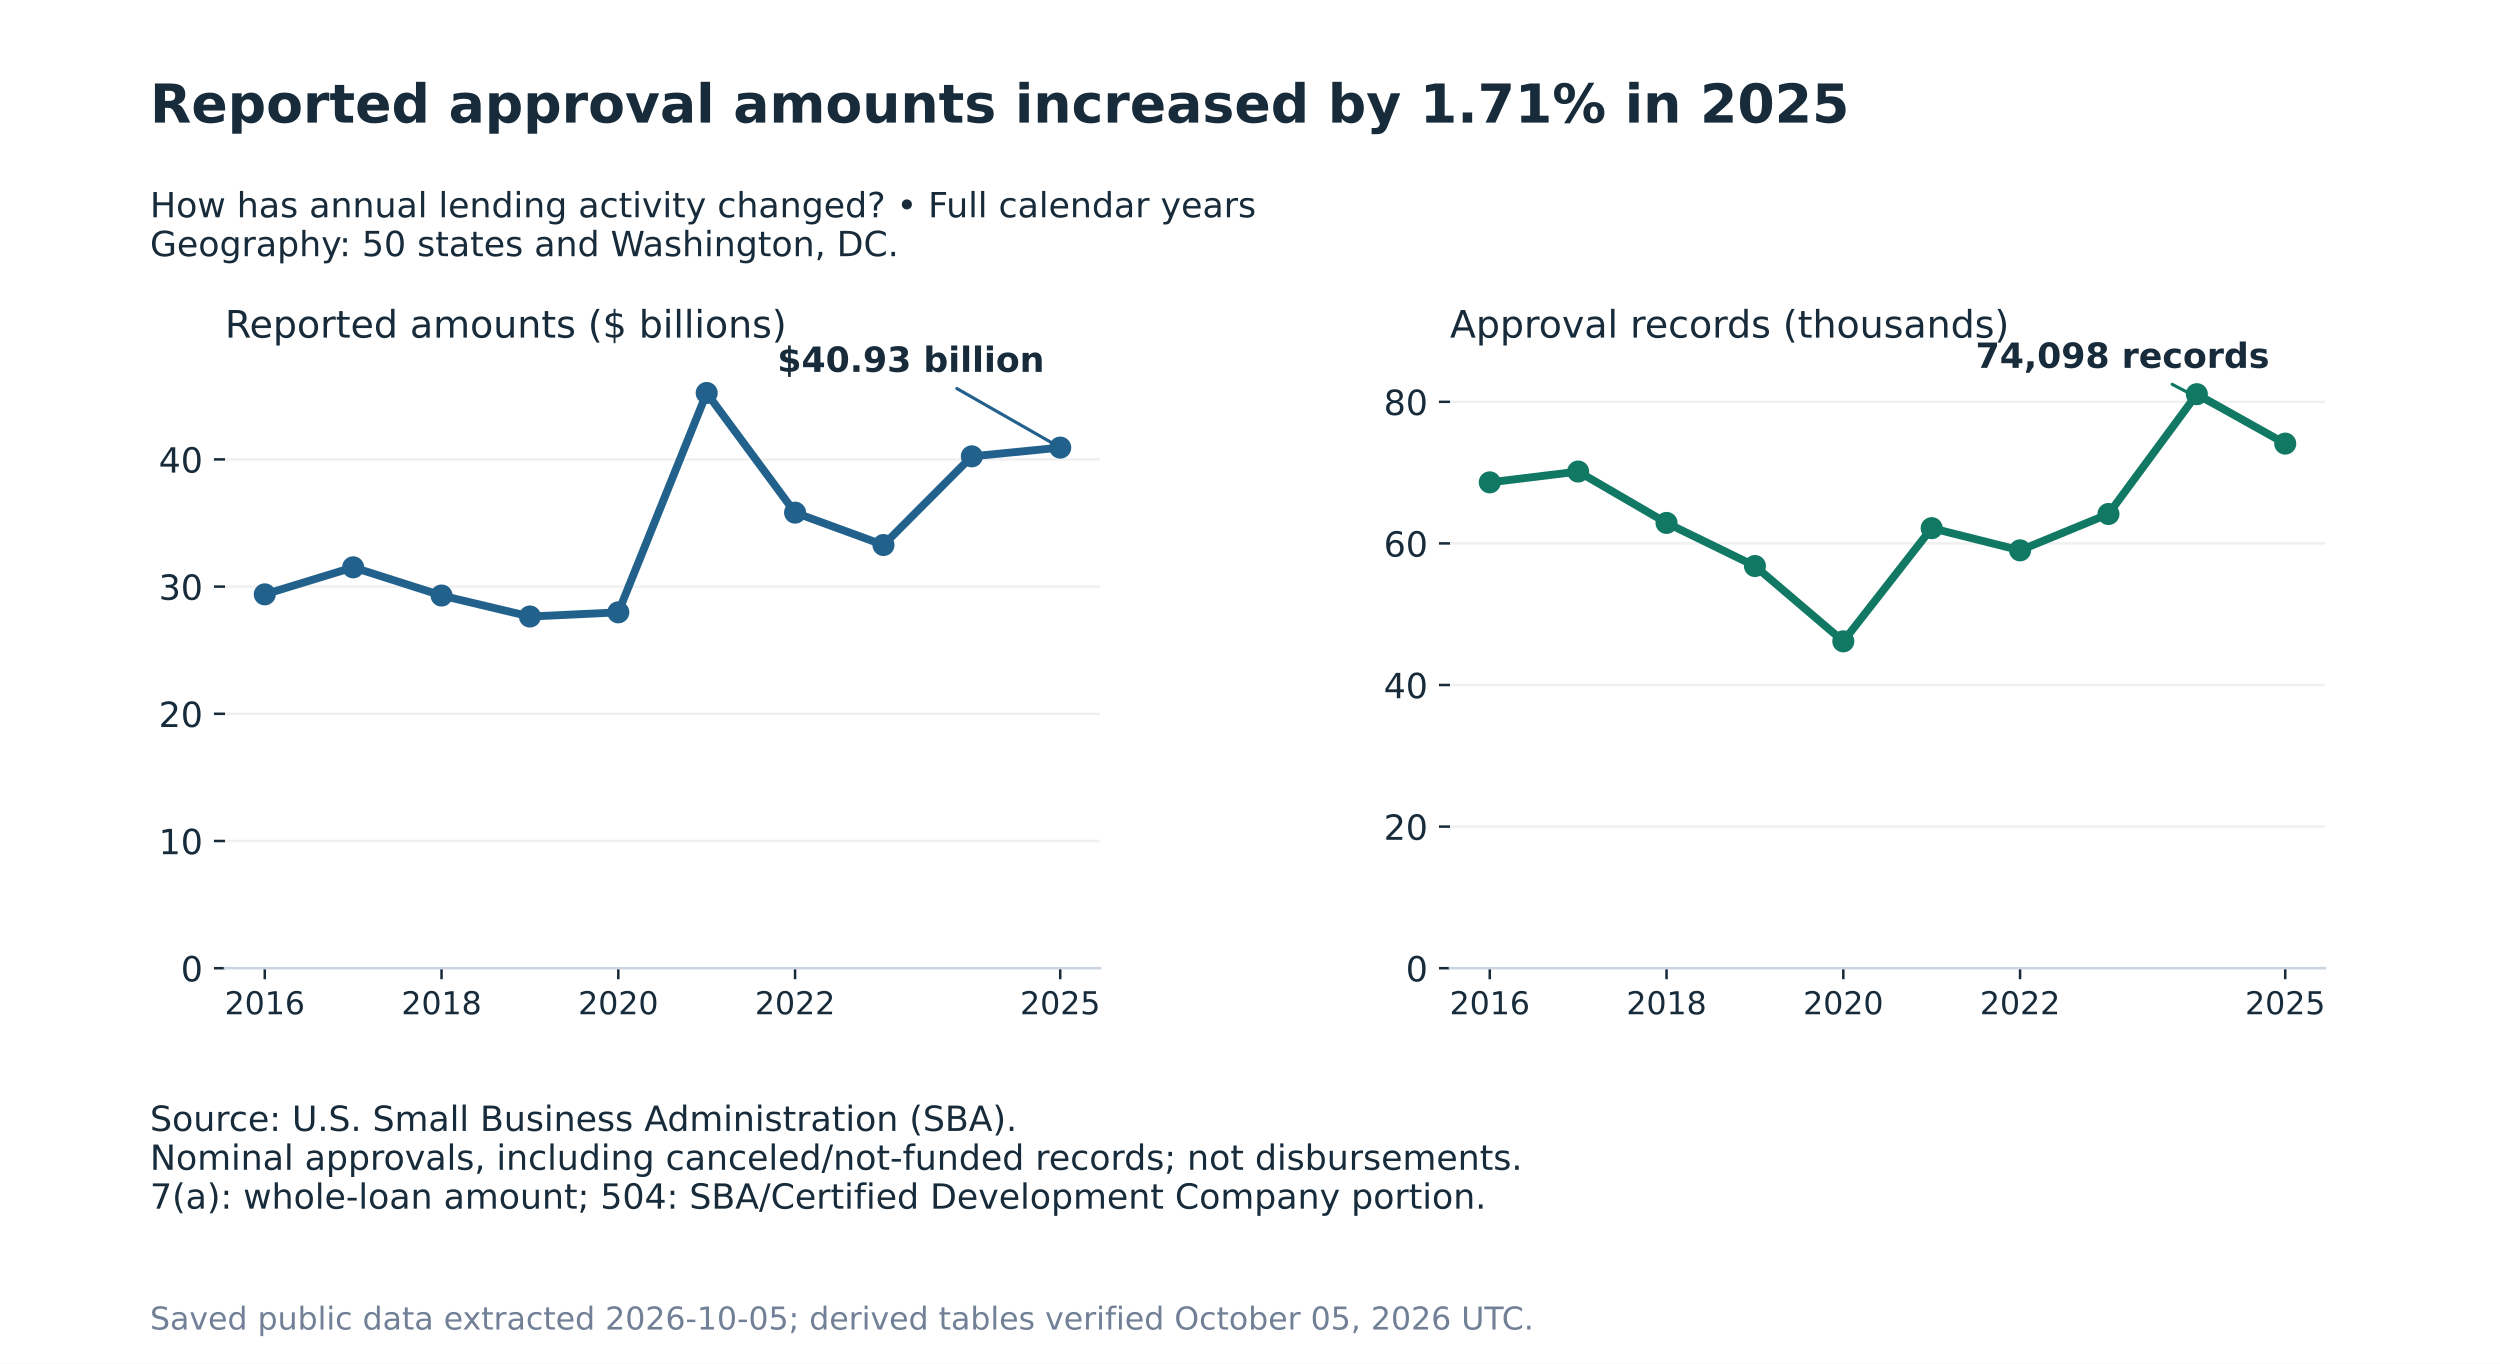
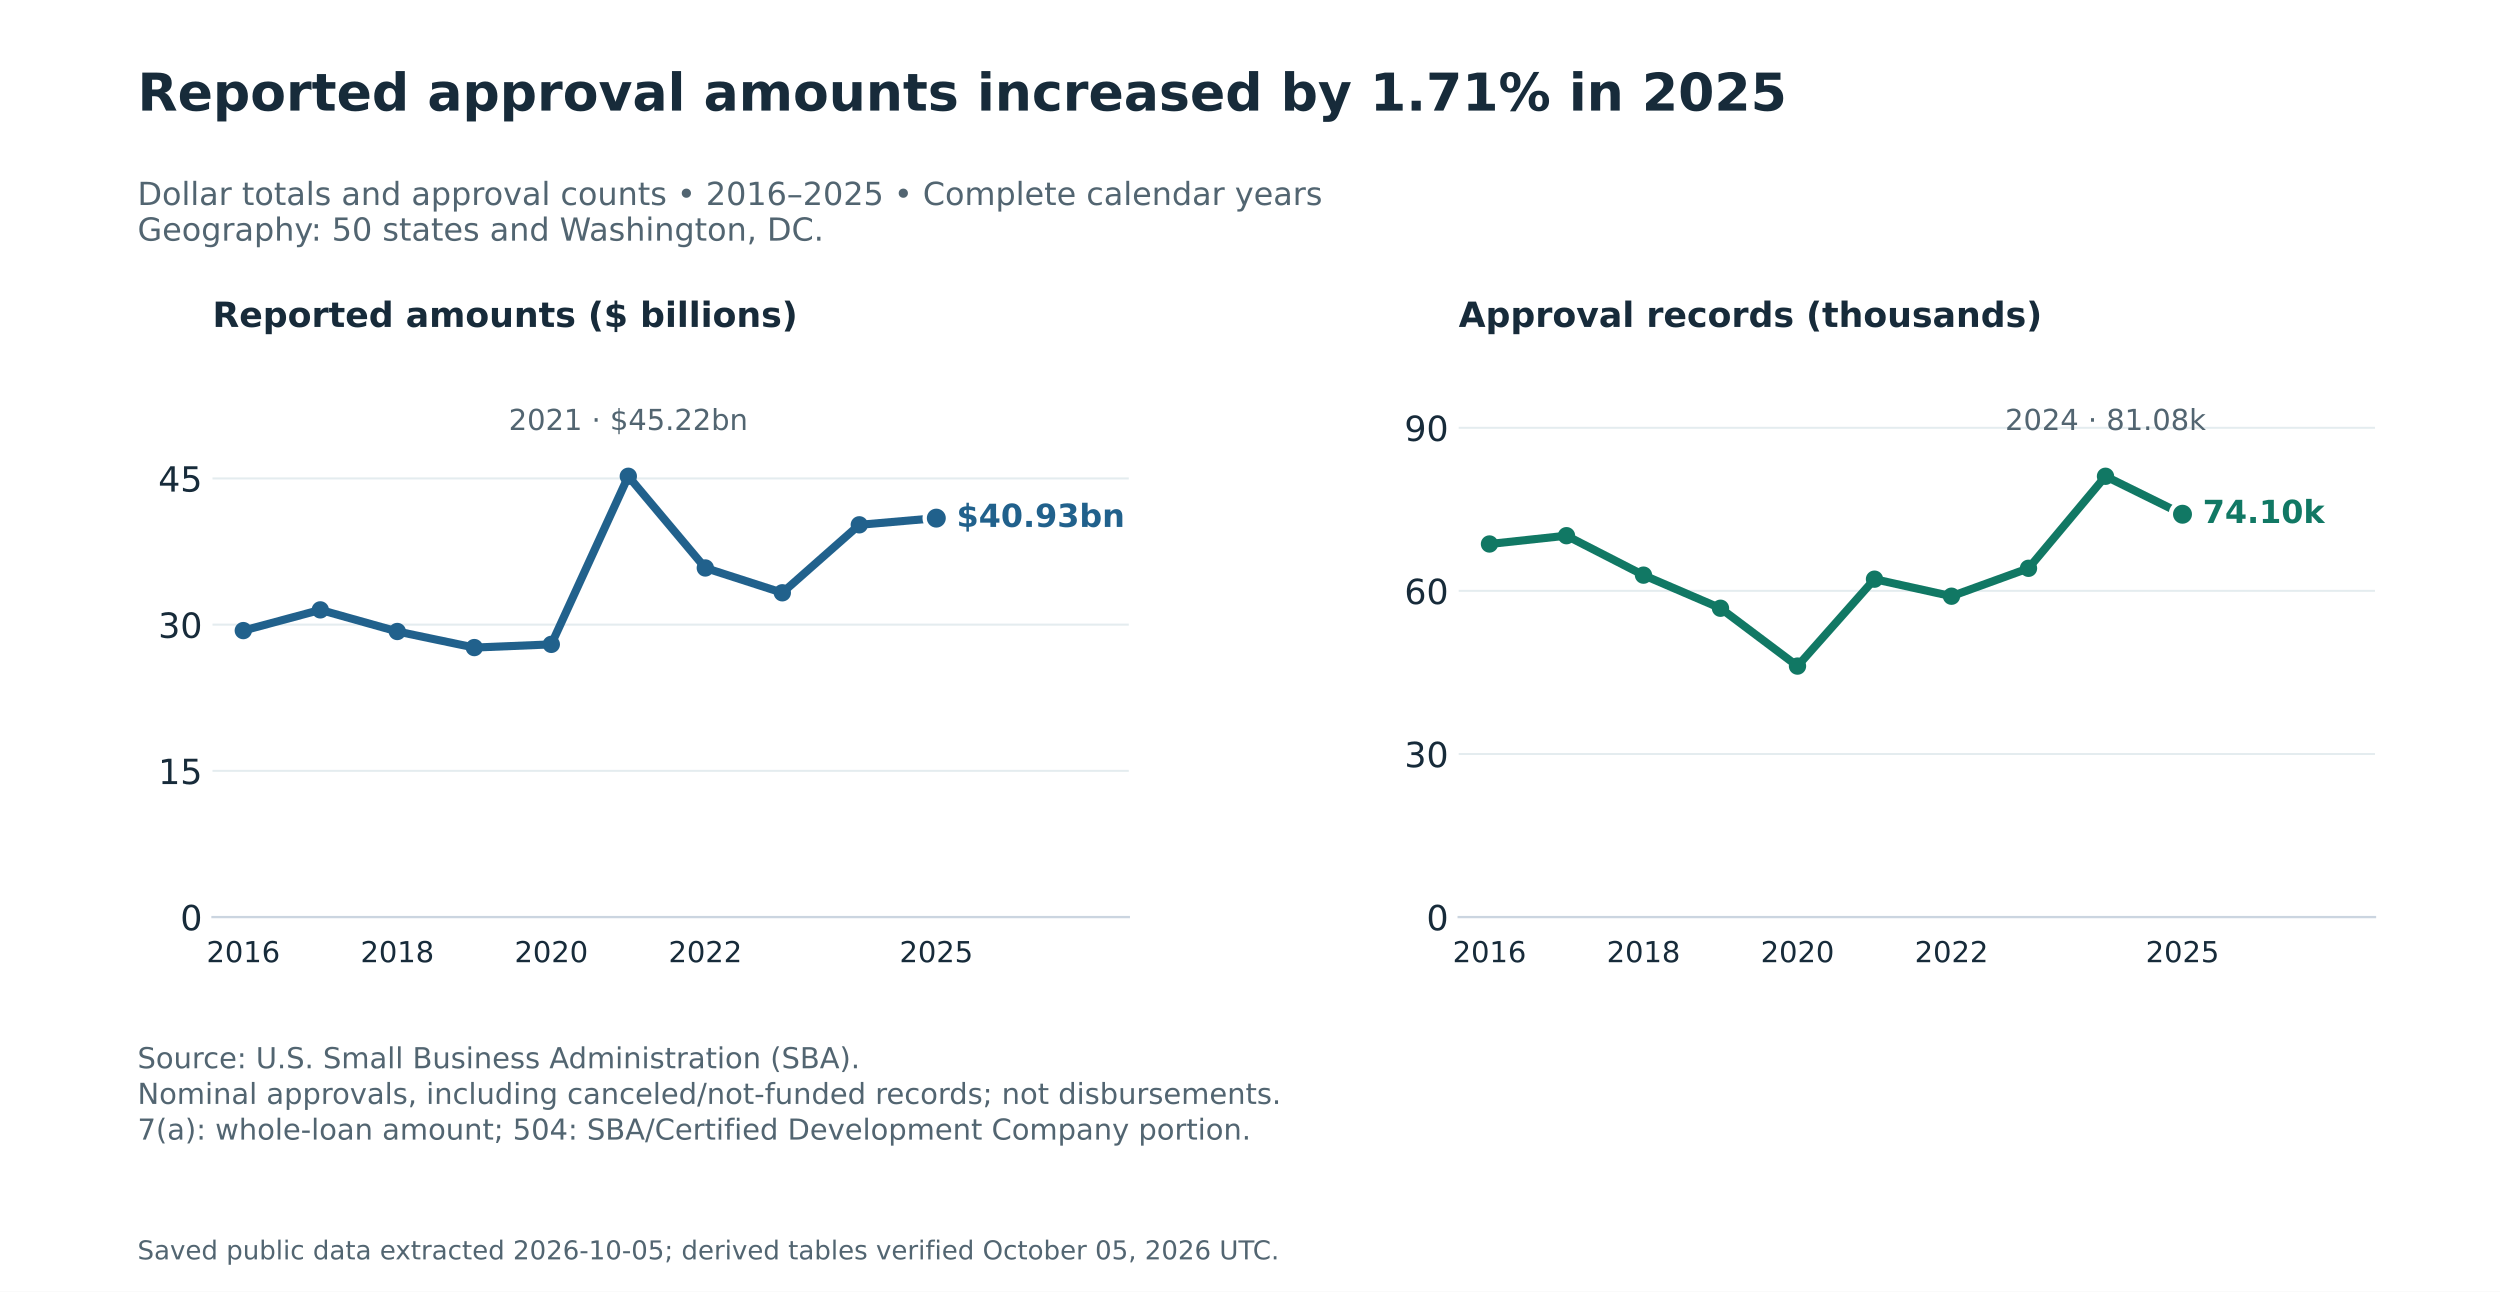
- <svg xmlns="http://www.w3.org/2000/svg" xmlns:xlink="http://www.w3.org/1999/xlink" width="792pt" height="432pt" viewBox="0 0 792 432" version="1.1" role="img" aria-labelledby="chart-title chart-description">
+ <svg xmlns="http://www.w3.org/2000/svg" xmlns:xlink="http://www.w3.org/1999/xlink" width="864pt" height="446.4pt" viewBox="0 0 864 446.4" version="1.1" role="img" aria-labelledby="chart-title chart-description">
  <defs>
    <style type="text/css">*{stroke-linejoin: round; stroke-linecap: butt}</style>
  </defs>
  <g id="figure_1">
    <g id="patch_1">
-       <path d="M 0 432  L 792 432  L 792 0  L 0 0  z " style="fill: #ffffff" />
+       <path d="M 0 446.4  L 864 446.4  L 864 0  L 0 0  z " style="fill: #ffffff" />
    </g>
    <g id="axes_1">
      <g id="patch_2">
-         <path d="M 71.28 306.72  L 348.48 306.72  L 348.48 120.96  L 71.28 120.96  z " style="fill: #ffffff" />
+         <path d="M 73.44 316.944  L 390.118 316.944  L 390.118 124.992  L 73.44 124.992  z " style="fill: #ffffff" />
      </g>
      <g id="matplotlib.axis_1">
        <g id="xtick_1">
-           <g id="line2d_1">
-             <defs>
-               <path id="m2f4ce565f3" d="M 0 0  L 0 3.5  " style="stroke: #172b3a; stroke-width: 0.8" />
-             </defs>
-             <g>
-               <use xlink:href="#m2f4ce565f3" x="83.88" y="306.72" style="fill: #172b3a; stroke: #172b3a; stroke-width: 0.8" />
-             </g>
-           </g>
+           <g id="line2d_1" />
          <g id="text_1">
-             <text style="font-size: 10px; font-family: 'DejaVu Sans'; text-anchor: middle; fill: #172b3a" x="83.88" y="321.318" transform="rotate(-0 83.88 321.3184)">2016</text>
+             <text style="font-size: 10px; font-family: 'DejaVu Sans'; text-anchor: middle; fill: #172b3a" x="84.085" y="332.542" transform="rotate(-0 84.08464 332.5424)">2016</text>
          </g>
        </g>
        <g id="xtick_2">
-           <g id="line2d_2">
-             <g>
-               <use xlink:href="#m2f4ce565f3" x="139.88" y="306.72" style="fill: #172b3a; stroke: #172b3a; stroke-width: 0.8" />
-             </g>
-           </g>
+           <g id="line2d_2" />
          <g id="text_2">
-             <text style="font-size: 10px; font-family: 'DejaVu Sans'; text-anchor: middle; fill: #172b3a" x="139.88" y="321.318" transform="rotate(-0 139.88 321.3184)">2018</text>
+             <text style="font-size: 10px; font-family: 'DejaVu Sans'; text-anchor: middle; fill: #172b3a" x="137.308" y="332.542" transform="rotate(-0 137.3078 332.5424)">2018</text>
          </g>
        </g>
        <g id="xtick_3">
-           <g id="line2d_3">
-             <g>
-               <use xlink:href="#m2f4ce565f3" x="195.88" y="306.72" style="fill: #172b3a; stroke: #172b3a; stroke-width: 0.8" />
-             </g>
-           </g>
+           <g id="line2d_3" />
          <g id="text_3">
-             <text style="font-size: 10px; font-family: 'DejaVu Sans'; text-anchor: middle; fill: #172b3a" x="195.88" y="321.318" transform="rotate(-0 195.88 321.3184)">2020</text>
+             <text style="font-size: 10px; font-family: 'DejaVu Sans'; text-anchor: middle; fill: #172b3a" x="190.531" y="332.542" transform="rotate(-0 190.531 332.5424)">2020</text>
          </g>
        </g>
        <g id="xtick_4">
-           <g id="line2d_4">
-             <g>
-               <use xlink:href="#m2f4ce565f3" x="251.88" y="306.72" style="fill: #172b3a; stroke: #172b3a; stroke-width: 0.8" />
-             </g>
-           </g>
+           <g id="line2d_4" />
          <g id="text_4">
-             <text style="font-size: 10px; font-family: 'DejaVu Sans'; text-anchor: middle; fill: #172b3a" x="251.88" y="321.318" transform="rotate(-0 251.88 321.3184)">2022</text>
+             <text style="font-size: 10px; font-family: 'DejaVu Sans'; text-anchor: middle; fill: #172b3a" x="243.754" y="332.542" transform="rotate(-0 243.7542 332.5424)">2022</text>
          </g>
        </g>
        <g id="xtick_5">
-           <g id="line2d_5">
-             <g>
-               <use xlink:href="#m2f4ce565f3" x="335.88" y="306.72" style="fill: #172b3a; stroke: #172b3a; stroke-width: 0.8" />
-             </g>
-           </g>
+           <g id="line2d_5" />
          <g id="text_5">
-             <text style="font-size: 10px; font-family: 'DejaVu Sans'; text-anchor: middle; fill: #172b3a" x="335.88" y="321.318" transform="rotate(-0 335.88 321.3184)">2025</text>
+             <text style="font-size: 10px; font-family: 'DejaVu Sans'; text-anchor: middle; fill: #172b3a" x="323.589" y="332.542" transform="rotate(-0 323.589 332.5424)">2025</text>
          </g>
        </g>
      </g>
      <g id="matplotlib.axis_2">
        <g id="ytick_1">
          <g id="line2d_6">
-             <path d="M 71.28 306.72  L 348.48 306.72  " clip-path="url(#pf7fde5b71c)" style="fill: none; stroke: #b0b0b0; stroke-opacity: 0.18; stroke-width: 0.8; stroke-linecap: square" />
-           </g>
-           <g id="line2d_7">
-             <defs>
-               <path id="mbf5868d692" d="M 0 0  L -3.5 0  " style="stroke: #172b3a; stroke-width: 0.8" />
-             </defs>
-             <g>
-               <use xlink:href="#mbf5868d692" x="71.28" y="306.72" style="fill: #172b3a; stroke: #172b3a; stroke-width: 0.8" />
-             </g>
-           </g>
+             <path d="M 73.44 316.944  L 390.118 316.944  " clip-path="url(#p9c46445a09)" style="fill: none; stroke: #e4ecef; stroke-width: 0.7; stroke-linecap: square" />
+           </g>
+           <g id="line2d_7" />
          <g id="text_6">
-             <text style="font-size: 11px; font-family: 'DejaVu Sans'; text-anchor: end; fill: #172b3a" x="64.28" y="310.899" transform="rotate(-0 64.28 310.8991)">0</text>
+             <text style="font-size: 12px; font-family: 'DejaVu Sans'; text-anchor: end; fill: #172b3a" x="69.94" y="321.503" transform="rotate(-0 69.94 321.5031)">0</text>
          </g>
        </g>
        <g id="ytick_2">
          <g id="line2d_8">
-             <path d="M 71.28 266.424  L 348.48 266.424  " clip-path="url(#pf7fde5b71c)" style="fill: none; stroke: #b0b0b0; stroke-opacity: 0.18; stroke-width: 0.8; stroke-linecap: square" />
-           </g>
-           <g id="line2d_9">
-             <g>
-               <use xlink:href="#mbf5868d692" x="71.28" y="266.424" style="fill: #172b3a; stroke: #172b3a; stroke-width: 0.8" />
-             </g>
-           </g>
+             <path d="M 73.44 266.41  L 390.118 266.41  " clip-path="url(#p9c46445a09)" style="fill: none; stroke: #e4ecef; stroke-width: 0.7; stroke-linecap: square" />
+           </g>
+           <g id="line2d_9" />
          <g id="text_7">
-             <text style="font-size: 11px; font-family: 'DejaVu Sans'; text-anchor: end; fill: #172b3a" x="64.28" y="270.603" transform="rotate(-0 64.28 270.603)">10</text>
+             <text style="font-size: 12px; font-family: 'DejaVu Sans'; text-anchor: end; fill: #172b3a" x="69.94" y="270.969" transform="rotate(-0 69.94 270.9693)">15</text>
          </g>
        </g>
        <g id="ytick_3">
          <g id="line2d_10">
-             <path d="M 71.28 226.128  L 348.48 226.128  " clip-path="url(#pf7fde5b71c)" style="fill: none; stroke: #b0b0b0; stroke-opacity: 0.18; stroke-width: 0.8; stroke-linecap: square" />
-           </g>
-           <g id="line2d_11">
-             <g>
-               <use xlink:href="#mbf5868d692" x="71.28" y="226.128" style="fill: #172b3a; stroke: #172b3a; stroke-width: 0.8" />
-             </g>
-           </g>
+             <path d="M 73.44 215.876  L 390.118 215.876  " clip-path="url(#p9c46445a09)" style="fill: none; stroke: #e4ecef; stroke-width: 0.7; stroke-linecap: square" />
+           </g>
+           <g id="line2d_11" />
          <g id="text_8">
-             <text style="font-size: 11px; font-family: 'DejaVu Sans'; text-anchor: end; fill: #172b3a" x="64.28" y="230.307" transform="rotate(-0 64.28 230.3069)">20</text>
+             <text style="font-size: 12px; font-family: 'DejaVu Sans'; text-anchor: end; fill: #172b3a" x="69.94" y="220.435" transform="rotate(-0 69.94 220.4355)">30</text>
          </g>
        </g>
        <g id="ytick_4">
          <g id="line2d_12">
-             <path d="M 71.28 185.832  L 348.48 185.832  " clip-path="url(#pf7fde5b71c)" style="fill: none; stroke: #b0b0b0; stroke-opacity: 0.18; stroke-width: 0.8; stroke-linecap: square" />
-           </g>
-           <g id="line2d_13">
-             <g>
-               <use xlink:href="#mbf5868d692" x="71.28" y="185.832" style="fill: #172b3a; stroke: #172b3a; stroke-width: 0.8" />
-             </g>
-           </g>
+             <path d="M 73.44 165.343  L 390.118 165.343  " clip-path="url(#p9c46445a09)" style="fill: none; stroke: #e4ecef; stroke-width: 0.7; stroke-linecap: square" />
+           </g>
+           <g id="line2d_13" />
          <g id="text_9">
-             <text style="font-size: 11px; font-family: 'DejaVu Sans'; text-anchor: end; fill: #172b3a" x="64.28" y="190.011" transform="rotate(-0 64.28 190.0108)">30</text>
-           </g>
-         </g>
-         <g id="ytick_5">
-           <g id="line2d_14">
-             <path d="M 71.28 145.536  L 348.48 145.536  " clip-path="url(#pf7fde5b71c)" style="fill: none; stroke: #b0b0b0; stroke-opacity: 0.18; stroke-width: 0.8; stroke-linecap: square" />
-           </g>
-           <g id="line2d_15">
-             <g>
-               <use xlink:href="#mbf5868d692" x="71.28" y="145.536" style="fill: #172b3a; stroke: #172b3a; stroke-width: 0.8" />
-             </g>
-           </g>
-           <g id="text_10">
-             <text style="font-size: 11px; font-family: 'DejaVu Sans'; text-anchor: end; fill: #172b3a" x="64.28" y="149.715" transform="rotate(-0 64.28 149.7147)">40</text>
-           </g>
-         </g>
-       </g>
-       <g id="line2d_16">
-         <path d="M 83.88 188.292  L 111.88 179.73  L 139.88 188.664  L 167.88 195.313  L 195.88 193.987  L 223.88 124.501  L 251.88 162.406  L 279.88 172.664  L 307.88 144.569  L 335.88 141.801  " clip-path="url(#pf7fde5b71c)" style="fill: none; stroke: #21618c; stroke-width: 2.5; stroke-linecap: square" />
-         <defs>
-           <path id="m308708a254" d="M 0 3  C 0.796 3 1.559 2.684 2.121 2.121  C 2.684 1.559 3 0.796 3 0  C 3 -0.796 2.684 -1.559 2.121 -2.121  C 1.559 -2.684 0.796 -3 0 -3  C -0.796 -3 -1.559 -2.684 -2.121 -2.121  C -2.684 -1.559 -3 -0.796 -3 0  C -3 0.796 -2.684 1.559 -2.121 2.121  C -1.559 2.684 -0.796 3 0 3  z " style="stroke: #21618c" />
-         </defs>
-         <g clip-path="url(#pf7fde5b71c)">
-           <use xlink:href="#m308708a254" x="83.88" y="188.292" style="fill: #21618c; stroke: #21618c" />
-           <use xlink:href="#m308708a254" x="111.88" y="179.73" style="fill: #21618c; stroke: #21618c" />
-           <use xlink:href="#m308708a254" x="139.88" y="188.664" style="fill: #21618c; stroke: #21618c" />
-           <use xlink:href="#m308708a254" x="167.88" y="195.313" style="fill: #21618c; stroke: #21618c" />
-           <use xlink:href="#m308708a254" x="195.88" y="193.987" style="fill: #21618c; stroke: #21618c" />
-           <use xlink:href="#m308708a254" x="223.88" y="124.501" style="fill: #21618c; stroke: #21618c" />
-           <use xlink:href="#m308708a254" x="251.88" y="162.406" style="fill: #21618c; stroke: #21618c" />
-           <use xlink:href="#m308708a254" x="279.88" y="172.664" style="fill: #21618c; stroke: #21618c" />
-           <use xlink:href="#m308708a254" x="307.88" y="144.569" style="fill: #21618c; stroke: #21618c" />
-           <use xlink:href="#m308708a254" x="335.88" y="141.801" style="fill: #21618c; stroke: #21618c" />
+             <text style="font-size: 12px; font-family: 'DejaVu Sans'; text-anchor: end; fill: #172b3a" x="69.94" y="169.902" transform="rotate(-0 69.94 169.9017)">45</text>
+           </g>
+         </g>
+       </g>
+       <g id="line2d_14">
+         <path d="M 84.085 217.934  L 110.696 210.775  L 137.308 218.245  L 163.919 223.803  L 190.531 222.694  L 217.143 164.601  L 243.754 196.291  L 270.366 204.868  L 296.977 181.379  L 323.589 179.065  " clip-path="url(#p9c46445a09)" style="fill: none; stroke: #21618c; stroke-width: 2.8; stroke-linecap: square" />
+         <defs>
+           <path id="mbdc7d96033" d="M 0 2.5  C 0.663 2.5 1.299 2.237 1.768 1.768  C 2.237 1.299 2.5 0.663 2.5 0  C 2.5 -0.663 2.237 -1.299 1.768 -1.768  C 1.299 -2.237 0.663 -2.5 0 -2.5  C -0.663 -2.5 -1.299 -2.237 -1.768 -1.768  C -2.237 -1.299 -2.5 -0.663 -2.5 0  C -2.5 0.663 -2.237 1.299 -1.768 1.768  C -1.299 2.237 -0.663 2.5 0 2.5  z " style="stroke: #21618c" />
+         </defs>
+         <g clip-path="url(#p9c46445a09)">
+           <use xlink:href="#mbdc7d96033" x="84.085" y="217.934" style="fill: #21618c; stroke: #21618c" />
+           <use xlink:href="#mbdc7d96033" x="110.696" y="210.775" style="fill: #21618c; stroke: #21618c" />
+           <use xlink:href="#mbdc7d96033" x="137.308" y="218.245" style="fill: #21618c; stroke: #21618c" />
+           <use xlink:href="#mbdc7d96033" x="163.919" y="223.803" style="fill: #21618c; stroke: #21618c" />
+           <use xlink:href="#mbdc7d96033" x="190.531" y="222.694" style="fill: #21618c; stroke: #21618c" />
+           <use xlink:href="#mbdc7d96033" x="217.143" y="164.601" style="fill: #21618c; stroke: #21618c" />
+           <use xlink:href="#mbdc7d96033" x="243.754" y="196.291" style="fill: #21618c; stroke: #21618c" />
+           <use xlink:href="#mbdc7d96033" x="270.366" y="204.868" style="fill: #21618c; stroke: #21618c" />
+           <use xlink:href="#mbdc7d96033" x="296.977" y="181.379" style="fill: #21618c; stroke: #21618c" />
+           <use xlink:href="#mbdc7d96033" x="323.589" y="179.065" style="fill: #21618c; stroke: #21618c" />
        </g>
      </g>
      <g id="patch_3">
-         <path d="M 71.28 306.72  L 348.48 306.72  " style="fill: none; stroke: #cbd5e0; stroke-width: 0.8; stroke-linejoin: miter; stroke-linecap: square" />
-       </g>
+         <path d="M 73.44 316.944  L 390.118 316.944  " style="fill: none; stroke: #cbd5e0; stroke-width: 0.8; stroke-linejoin: miter; stroke-linecap: square" />
+       </g>
+       <g id="PathCollection_1">
+         <defs>
+           <path id="m96880adf65" d="M 0 4.031  C 1.069 4.031 2.094 3.606 2.85 2.85  C 3.606 2.094 4.031 1.069 4.031 0  C 4.031 -1.069 3.606 -2.094 2.85 -2.85  C 2.094 -3.606 1.069 -4.031 0 -4.031  C -1.069 -4.031 -2.094 -3.606 -2.85 -2.85  C -3.606 -2.094 -4.031 -1.069 -4.031 0  C -4.031 1.069 -3.606 2.094 -2.85 2.85  C -2.094 3.606 -1.069 4.031 0 4.031  z " style="stroke: #ffffff; stroke-width: 1.5" />
+         </defs>
+         <g clip-path="url(#p9c46445a09)">
+           <use xlink:href="#m96880adf65" x="323.589" y="179.065" style="fill: #21618c; stroke: #ffffff; stroke-width: 1.5" />
+         </g>
+       </g>
+       <g id="text_10">
+         <text style="font-weight: 700; font-size: 11px; font-family: 'DejaVu Sans'; text-anchor: start; fill: #21618c" x="330.589" y="182.1" transform="rotate(-0 330.589 182.1)">$40.93bn</text>
+       </g>
+       <g id="text_11">
+         <text style="font-size: 10px; font-family: 'DejaVu Sans'; text-anchor: middle; fill: #526571" x="217.143" y="148.601" transform="rotate(-0 217.1426 148.6011)">2021 · $45.22bn</text>
+       </g>
+       <g id="text_12">
+         <text style="font-weight: 700; font-size: 12px; font-family: 'DejaVu Sans'; text-anchor: start; fill: #172b3a" x="73.44" y="112.992" transform="rotate(-0 73.44 112.992)">Reported amounts ($ billions)</text>
+       </g>
+     </g>
+     <g id="axes_2">
      <g id="patch_4">
-         <path d="M 303.121 123.081  Q 318.631 131.944 334.14 140.807  " style="fill: none; stroke: #21618c; stroke-linecap: round" />
-       </g>
-       <g id="text_11">
-         <text style="font-weight: 700; font-size: 11px; font-family: 'DejaVu Sans'; text-anchor: end; fill: #172b3a" x="330.88" y="117.801" transform="rotate(-0 330.88 117.8007)">$40.93 billion</text>
-       </g>
-       <g id="text_12">
-         <text style="font-size: 12px; font-family: 'DejaVu Sans'; text-anchor: start; fill: #172b3a" x="71.28" y="106.96" transform="rotate(-0 71.28 106.96)">Reported amounts ($ billions)</text>
-       </g>
-     </g>
-     <g id="axes_2">
-       <g id="patch_5">
-         <path d="M 459.36 306.72  L 736.56 306.72  L 736.56 120.96  L 459.36 120.96  z " style="fill: #ffffff" />
+         <path d="M 504.122 316.944  L 820.8 316.944  L 820.8 124.992  L 504.122 124.992  z " style="fill: #ffffff" />
      </g>
      <g id="matplotlib.axis_3">
        <g id="xtick_6">
-           <g id="line2d_17">
-             <g>
-               <use xlink:href="#m2f4ce565f3" x="471.96" y="306.72" style="fill: #172b3a; stroke: #172b3a; stroke-width: 0.8" />
-             </g>
-           </g>
+           <g id="line2d_15" />
          <g id="text_13">
-             <text style="font-size: 10px; font-family: 'DejaVu Sans'; text-anchor: middle; fill: #172b3a" x="471.96" y="321.318" transform="rotate(-0 471.96 321.3184)">2016</text>
+             <text style="font-size: 10px; font-family: 'DejaVu Sans'; text-anchor: middle; fill: #172b3a" x="514.767" y="332.542" transform="rotate(-0 514.7667 332.5424)">2016</text>
          </g>
        </g>
        <g id="xtick_7">
-           <g id="line2d_18">
-             <g>
-               <use xlink:href="#m2f4ce565f3" x="527.96" y="306.72" style="fill: #172b3a; stroke: #172b3a; stroke-width: 0.8" />
-             </g>
-           </g>
+           <g id="line2d_16" />
          <g id="text_14">
-             <text style="font-size: 10px; font-family: 'DejaVu Sans'; text-anchor: middle; fill: #172b3a" x="527.96" y="321.318" transform="rotate(-0 527.96 321.3184)">2018</text>
+             <text style="font-size: 10px; font-family: 'DejaVu Sans'; text-anchor: middle; fill: #172b3a" x="567.99" y="332.542" transform="rotate(-0 567.9899 332.5424)">2018</text>
          </g>
        </g>
        <g id="xtick_8">
-           <g id="line2d_19">
-             <g>
-               <use xlink:href="#m2f4ce565f3" x="583.96" y="306.72" style="fill: #172b3a; stroke: #172b3a; stroke-width: 0.8" />
-             </g>
-           </g>
+           <g id="line2d_17" />
          <g id="text_15">
-             <text style="font-size: 10px; font-family: 'DejaVu Sans'; text-anchor: middle; fill: #172b3a" x="583.96" y="321.318" transform="rotate(-0 583.96 321.3184)">2020</text>
+             <text style="font-size: 10px; font-family: 'DejaVu Sans'; text-anchor: middle; fill: #172b3a" x="621.213" y="332.542" transform="rotate(-0 621.213 332.5424)">2020</text>
          </g>
        </g>
        <g id="xtick_9">
+           <g id="line2d_18" />
+           <g id="text_16">
+             <text style="font-size: 10px; font-family: 'DejaVu Sans'; text-anchor: middle; fill: #172b3a" x="674.436" y="332.542" transform="rotate(-0 674.4362 332.5424)">2022</text>
+           </g>
+         </g>
+         <g id="xtick_10">
+           <g id="line2d_19" />
+           <g id="text_17">
+             <text style="font-size: 10px; font-family: 'DejaVu Sans'; text-anchor: middle; fill: #172b3a" x="754.271" y="332.542" transform="rotate(-0 754.271 332.5424)">2025</text>
+           </g>
+         </g>
+       </g>
+       <g id="matplotlib.axis_4">
+         <g id="ytick_5">
          <g id="line2d_20">
-             <g>
-               <use xlink:href="#m2f4ce565f3" x="639.96" y="306.72" style="fill: #172b3a; stroke: #172b3a; stroke-width: 0.8" />
-             </g>
-           </g>
-           <g id="text_16">
-             <text style="font-size: 10px; font-family: 'DejaVu Sans'; text-anchor: middle; fill: #172b3a" x="639.96" y="321.318" transform="rotate(-0 639.96 321.3184)">2022</text>
-           </g>
-         </g>
-         <g id="xtick_10">
-           <g id="line2d_21">
-             <g>
-               <use xlink:href="#m2f4ce565f3" x="723.96" y="306.72" style="fill: #172b3a; stroke: #172b3a; stroke-width: 0.8" />
-             </g>
-           </g>
-           <g id="text_17">
-             <text style="font-size: 10px; font-family: 'DejaVu Sans'; text-anchor: middle; fill: #172b3a" x="723.96" y="321.318" transform="rotate(-0 723.96 321.3184)">2025</text>
-           </g>
-         </g>
-       </g>
-       <g id="matplotlib.axis_4">
+             <path d="M 504.122 316.944  L 820.8 316.944  " clip-path="url(#p36ca37a386)" style="fill: none; stroke: #e4ecef; stroke-width: 0.7; stroke-linecap: square" />
+           </g>
+           <g id="line2d_21" />
+           <g id="text_18">
+             <text style="font-size: 12px; font-family: 'DejaVu Sans'; text-anchor: end; fill: #172b3a" x="500.622" y="321.503" transform="rotate(-0 500.622 321.5031)">0</text>
+           </g>
+         </g>
        <g id="ytick_6">
          <g id="line2d_22">
-             <path d="M 459.36 306.72  L 736.56 306.72  " clip-path="url(#p3728419d3c)" style="fill: none; stroke: #b0b0b0; stroke-opacity: 0.18; stroke-width: 0.8; stroke-linecap: square" />
-           </g>
-           <g id="line2d_23">
-             <g>
-               <use xlink:href="#mbf5868d692" x="459.36" y="306.72" style="fill: #172b3a; stroke: #172b3a; stroke-width: 0.8" />
-             </g>
-           </g>
-           <g id="text_18">
-             <text style="font-size: 11px; font-family: 'DejaVu Sans'; text-anchor: end; fill: #172b3a" x="452.36" y="310.899" transform="rotate(-0 452.36 310.8991)">0</text>
+             <path d="M 504.122 260.577  L 820.8 260.577  " clip-path="url(#p36ca37a386)" style="fill: none; stroke: #e4ecef; stroke-width: 0.7; stroke-linecap: square" />
+           </g>
+           <g id="line2d_23" />
+           <g id="text_19">
+             <text style="font-size: 12px; font-family: 'DejaVu Sans'; text-anchor: end; fill: #172b3a" x="500.622" y="265.136" transform="rotate(-0 500.622 265.1361)">30</text>
          </g>
        </g>
        <g id="ytick_7">
          <g id="line2d_24">
-             <path d="M 459.36 261.865  L 736.56 261.865  " clip-path="url(#p3728419d3c)" style="fill: none; stroke: #b0b0b0; stroke-opacity: 0.18; stroke-width: 0.8; stroke-linecap: square" />
-           </g>
-           <g id="line2d_25">
-             <g>
-               <use xlink:href="#mbf5868d692" x="459.36" y="261.865" style="fill: #172b3a; stroke: #172b3a; stroke-width: 0.8" />
-             </g>
-           </g>
-           <g id="text_19">
-             <text style="font-size: 11px; font-family: 'DejaVu Sans'; text-anchor: end; fill: #172b3a" x="452.36" y="266.044" transform="rotate(-0 452.36 266.044)">20</text>
+             <path d="M 504.122 204.21  L 820.8 204.21  " clip-path="url(#p36ca37a386)" style="fill: none; stroke: #e4ecef; stroke-width: 0.7; stroke-linecap: square" />
+           </g>
+           <g id="line2d_25" />
+           <g id="text_20">
+             <text style="font-size: 12px; font-family: 'DejaVu Sans'; text-anchor: end; fill: #172b3a" x="500.622" y="208.769" transform="rotate(-0 500.622 208.7692)">60</text>
          </g>
        </g>
        <g id="ytick_8">
          <g id="line2d_26">
-             <path d="M 459.36 217.01  L 736.56 217.01  " clip-path="url(#p3728419d3c)" style="fill: none; stroke: #b0b0b0; stroke-opacity: 0.18; stroke-width: 0.8; stroke-linecap: square" />
-           </g>
-           <g id="line2d_27">
-             <g>
-               <use xlink:href="#mbf5868d692" x="459.36" y="217.01" style="fill: #172b3a; stroke: #172b3a; stroke-width: 0.8" />
-             </g>
-           </g>
-           <g id="text_20">
-             <text style="font-size: 11px; font-family: 'DejaVu Sans'; text-anchor: end; fill: #172b3a" x="452.36" y="221.189" transform="rotate(-0 452.36 221.1889)">40</text>
-           </g>
-         </g>
-         <g id="ytick_9">
-           <g id="line2d_28">
-             <path d="M 459.36 172.155  L 736.56 172.155  " clip-path="url(#p3728419d3c)" style="fill: none; stroke: #b0b0b0; stroke-opacity: 0.18; stroke-width: 0.8; stroke-linecap: square" />
-           </g>
-           <g id="line2d_29">
-             <g>
-               <use xlink:href="#mbf5868d692" x="459.36" y="172.155" style="fill: #172b3a; stroke: #172b3a; stroke-width: 0.8" />
-             </g>
-           </g>
+             <path d="M 504.122 147.843  L 820.8 147.843  " clip-path="url(#p36ca37a386)" style="fill: none; stroke: #e4ecef; stroke-width: 0.7; stroke-linecap: square" />
+           </g>
+           <g id="line2d_27" />
          <g id="text_21">
-             <text style="font-size: 11px; font-family: 'DejaVu Sans'; text-anchor: end; fill: #172b3a" x="452.36" y="176.334" transform="rotate(-0 452.36 176.3338)">60</text>
-           </g>
-         </g>
-         <g id="ytick_10">
-           <g id="line2d_30">
-             <path d="M 459.36 127.3  L 736.56 127.3  " clip-path="url(#p3728419d3c)" style="fill: none; stroke: #b0b0b0; stroke-opacity: 0.18; stroke-width: 0.8; stroke-linecap: square" />
-           </g>
-           <g id="line2d_31">
-             <g>
-               <use xlink:href="#mbf5868d692" x="459.36" y="127.3" style="fill: #172b3a; stroke: #172b3a; stroke-width: 0.8" />
-             </g>
-           </g>
-           <g id="text_22">
-             <text style="font-size: 11px; font-family: 'DejaVu Sans'; text-anchor: end; fill: #172b3a" x="452.36" y="131.479" transform="rotate(-0 452.36 131.4787)">80</text>
-           </g>
-         </g>
-       </g>
-       <g id="line2d_32">
-         <path d="M 471.96 152.811  L 499.96 149.386  L 527.96 165.662  L 555.96 179.316  L 583.96 203.179  L 611.96 167.322  L 639.96 174.35  L 667.96 162.838  L 695.96 124.875  L 723.96 140.536  " clip-path="url(#p3728419d3c)" style="fill: none; stroke: #117864; stroke-width: 2.5; stroke-linecap: square" />
-         <defs>
-           <path id="mbbc97c256a" d="M 0 3  C 0.796 3 1.559 2.684 2.121 2.121  C 2.684 1.559 3 0.796 3 0  C 3 -0.796 2.684 -1.559 2.121 -2.121  C 1.559 -2.684 0.796 -3 0 -3  C -0.796 -3 -1.559 -2.684 -2.121 -2.121  C -2.684 -1.559 -3 -0.796 -3 0  C -3 0.796 -2.684 1.559 -2.121 2.121  C -1.559 2.684 -0.796 3 0 3  z " style="stroke: #117864" />
-         </defs>
-         <g clip-path="url(#p3728419d3c)">
-           <use xlink:href="#mbbc97c256a" x="471.96" y="152.811" style="fill: #117864; stroke: #117864" />
-           <use xlink:href="#mbbc97c256a" x="499.96" y="149.386" style="fill: #117864; stroke: #117864" />
-           <use xlink:href="#mbbc97c256a" x="527.96" y="165.662" style="fill: #117864; stroke: #117864" />
-           <use xlink:href="#mbbc97c256a" x="555.96" y="179.316" style="fill: #117864; stroke: #117864" />
-           <use xlink:href="#mbbc97c256a" x="583.96" y="203.179" style="fill: #117864; stroke: #117864" />
-           <use xlink:href="#mbbc97c256a" x="611.96" y="167.322" style="fill: #117864; stroke: #117864" />
-           <use xlink:href="#mbbc97c256a" x="639.96" y="174.35" style="fill: #117864; stroke: #117864" />
-           <use xlink:href="#mbbc97c256a" x="667.96" y="162.838" style="fill: #117864; stroke: #117864" />
-           <use xlink:href="#mbbc97c256a" x="695.96" y="124.875" style="fill: #117864; stroke: #117864" />
-           <use xlink:href="#mbbc97c256a" x="723.96" y="140.536" style="fill: #117864; stroke: #117864" />
-         </g>
-       </g>
-       <g id="patch_6">
-         <path d="M 459.36 306.72  L 736.56 306.72  " style="fill: none; stroke: #cbd5e0; stroke-width: 0.8; stroke-linejoin: miter; stroke-linecap: square" />
-       </g>
-       <g id="patch_7">
-         <path d="M 688.149 121.753  Q 705.17 130.68 722.19 139.608  " style="fill: none; stroke: #117864; stroke-linecap: round" />
+             <text style="font-size: 12px; font-family: 'DejaVu Sans'; text-anchor: end; fill: #172b3a" x="500.622" y="152.402" transform="rotate(-0 500.622 152.4023)">90</text>
+           </g>
+         </g>
+       </g>
+       <g id="line2d_28">
+         <path d="M 514.767 188.005  L 541.378 185.136  L 567.99 198.771  L 594.601 210.209  L 621.213 230.201  L 647.825 200.161  L 674.436 206.05  L 701.048 196.405  L 727.659 164.601  L 754.271 177.721  " clip-path="url(#p36ca37a386)" style="fill: none; stroke: #117864; stroke-width: 2.8; stroke-linecap: square" />
+         <defs>
+           <path id="m99d8c99e88" d="M 0 2.5  C 0.663 2.5 1.299 2.237 1.768 1.768  C 2.237 1.299 2.5 0.663 2.5 0  C 2.5 -0.663 2.237 -1.299 1.768 -1.768  C 1.299 -2.237 0.663 -2.5 0 -2.5  C -0.663 -2.5 -1.299 -2.237 -1.768 -1.768  C -2.237 -1.299 -2.5 -0.663 -2.5 0  C -2.5 0.663 -2.237 1.299 -1.768 1.768  C -1.299 2.237 -0.663 2.5 0 2.5  z " style="stroke: #117864" />
+         </defs>
+         <g clip-path="url(#p36ca37a386)">
+           <use xlink:href="#m99d8c99e88" x="514.767" y="188.005" style="fill: #117864; stroke: #117864" />
+           <use xlink:href="#m99d8c99e88" x="541.378" y="185.136" style="fill: #117864; stroke: #117864" />
+           <use xlink:href="#m99d8c99e88" x="567.99" y="198.771" style="fill: #117864; stroke: #117864" />
+           <use xlink:href="#m99d8c99e88" x="594.601" y="210.209" style="fill: #117864; stroke: #117864" />
+           <use xlink:href="#m99d8c99e88" x="621.213" y="230.201" style="fill: #117864; stroke: #117864" />
+           <use xlink:href="#m99d8c99e88" x="647.825" y="200.161" style="fill: #117864; stroke: #117864" />
+           <use xlink:href="#m99d8c99e88" x="674.436" y="206.05" style="fill: #117864; stroke: #117864" />
+           <use xlink:href="#m99d8c99e88" x="701.048" y="196.405" style="fill: #117864; stroke: #117864" />
+           <use xlink:href="#m99d8c99e88" x="727.659" y="164.601" style="fill: #117864; stroke: #117864" />
+           <use xlink:href="#m99d8c99e88" x="754.271" y="177.721" style="fill: #117864; stroke: #117864" />
+         </g>
+       </g>
+       <g id="patch_5">
+         <path d="M 504.122 316.944  L 820.8 316.944  " style="fill: none; stroke: #cbd5e0; stroke-width: 0.8; stroke-linejoin: miter; stroke-linecap: square" />
+       </g>
+       <g id="PathCollection_2">
+         <defs>
+           <path id="m264d2a4022" d="M 0 4.031  C 1.069 4.031 2.094 3.606 2.85 2.85  C 3.606 2.094 4.031 1.069 4.031 0  C 4.031 -1.069 3.606 -2.094 2.85 -2.85  C 2.094 -3.606 1.069 -4.031 0 -4.031  C -1.069 -4.031 -2.094 -3.606 -2.85 -2.85  C -3.606 -2.094 -4.031 -1.069 -4.031 0  C -4.031 1.069 -3.606 2.094 -2.85 2.85  C -2.094 3.606 -1.069 4.031 0 4.031  z " style="stroke: #ffffff; stroke-width: 1.5" />
+         </defs>
+         <g clip-path="url(#p36ca37a386)">
+           <use xlink:href="#m264d2a4022" x="754.271" y="177.721" style="fill: #117864; stroke: #ffffff; stroke-width: 1.5" />
+         </g>
+       </g>
+       <g id="text_22">
+         <text style="font-weight: 700; font-size: 11px; font-family: 'DejaVu Sans'; text-anchor: start; fill: #117864" x="761.271" y="180.757" transform="rotate(-0 761.271 180.7568)">74.10k</text>
      </g>
      <g id="text_23">
-         <text style="font-weight: 700; font-size: 11px; font-family: 'DejaVu Sans'; text-anchor: end; fill: #172b3a" x="718.96" y="116.536" transform="rotate(-0 718.96 116.5363)">74,098 records</text>
+         <text style="font-size: 10px; font-family: 'DejaVu Sans'; text-anchor: middle; fill: #526571" x="727.659" y="148.601" transform="rotate(-0 727.6594 148.6011)">2024 · 81.08k</text>
      </g>
      <g id="text_24">
-         <text style="font-size: 12px; font-family: 'DejaVu Sans'; text-anchor: start; fill: #172b3a" x="459.36" y="106.96" transform="rotate(-0 459.36 106.96)">Approval records (thousands)</text>
+         <text style="font-weight: 700; font-size: 12px; font-family: 'DejaVu Sans'; text-anchor: start; fill: #172b3a" x="504.122" y="112.992" transform="rotate(-0 504.122 112.992)">Approval records (thousands)</text>
      </g>
    </g>
    <g id="text_25">
-       <text style="font-weight: 700; font-size: 17px; font-family: 'DejaVu Sans'; text-anchor: start; fill: #172b3a" x="47.52" y="38.837" transform="rotate(-0 47.52 38.83734)">Reported approval amounts increased by 1.71% in 2025</text>
+       <text style="font-weight: 700; font-size: 18px; font-family: 'DejaVu Sans'; text-anchor: start; fill: #172b3a" x="47.52" y="38.229" transform="rotate(-0 47.52 38.22919)">Reported approval amounts increased by 1.71% in 2025</text>
    </g>
    <g id="text_26">
-       <text style="font-size: 11px; font-family: 'DejaVu Sans'; fill: #172b3a" transform="translate(47.52 68.83828)">How has annual lending activity changed? • Full calendar years</text>
-       <text style="font-size: 11px; font-family: 'DejaVu Sans'; fill: #172b3a" transform="translate(47.52 81.15587)">Geography: 50 states and Washington, DC.</text>
+       <text style="font-size: 11px; font-family: 'DejaVu Sans'; fill: #526571" transform="translate(47.52 70.85428)">Dollar totals and approval counts • 2016–2025 • Complete calendar years</text>
+       <text style="font-size: 11px; font-family: 'DejaVu Sans'; fill: #526571" transform="translate(47.52 83.17188)">Geography: 50 states and Washington, DC.</text>
    </g>
    <g id="text_27">
-       <text style="font-size: 11px; font-family: 'DejaVu Sans'; fill: #172b3a" transform="translate(47.52 358.2783)">Source: U.S. Small Business Administration (SBA).</text>
-       <text style="font-size: 11px; font-family: 'DejaVu Sans'; fill: #172b3a" transform="translate(47.52 370.5959)">Nominal approvals, including canceled/not-funded records; not disbursements.</text>
-       <text style="font-size: 11px; font-family: 'DejaVu Sans'; fill: #172b3a" transform="translate(47.52 382.9135)">7(a): whole-loan amount; 504: SBA/Certified Development Company portion.</text>
+       <text style="font-size: 10px; font-family: 'DejaVu Sans'; fill: #526571" transform="translate(47.52 369.1824)">Source: U.S. Small Business Administration (SBA).</text>
+       <text style="font-size: 10px; font-family: 'DejaVu Sans'; fill: #526571" transform="translate(47.52 381.52)">Nominal approvals, including canceled/not-funded records; not disbursements.</text>
+       <text style="font-size: 10px; font-family: 'DejaVu Sans'; fill: #526571" transform="translate(47.52 393.8576)">7(a): whole-loan amount; 504: SBA/Certified Development Company portion.</text>
    </g>
    <g id="text_28">
-       <text style="font-size: 10px; font-family: 'DejaVu Sans'; text-anchor: start; fill: #718096" x="47.52" y="421.2" transform="rotate(-0 47.52 421.2)">Saved public data extracted 2026-10-05; derived tables verified October 05, 2026 UTC.</text>
+       <text style="font-size: 9px; font-family: 'DejaVu Sans'; text-anchor: start; fill: #526571" x="47.52" y="435.24" transform="rotate(-0 47.52 435.24)">Saved public data extracted 2026-10-05; derived tables verified October 05, 2026 UTC.</text>
    </g>
  </g>
  <defs>
-     <clipPath id="pf7fde5b71c">
-       <rect x="71.28" y="120.96" width="277.2" height="185.76" />
+     <clipPath id="p9c46445a09">
+       <rect x="73.44" y="124.992" width="316.678" height="191.952" />
    </clipPath>
-     <clipPath id="p3728419d3c">
-       <rect x="459.36" y="120.96" width="277.2" height="185.76" />
+     <clipPath id="p36ca37a386">
+       <rect x="504.122" y="124.992" width="316.678" height="191.952" />
    </clipPath>
  </defs>
</svg>
